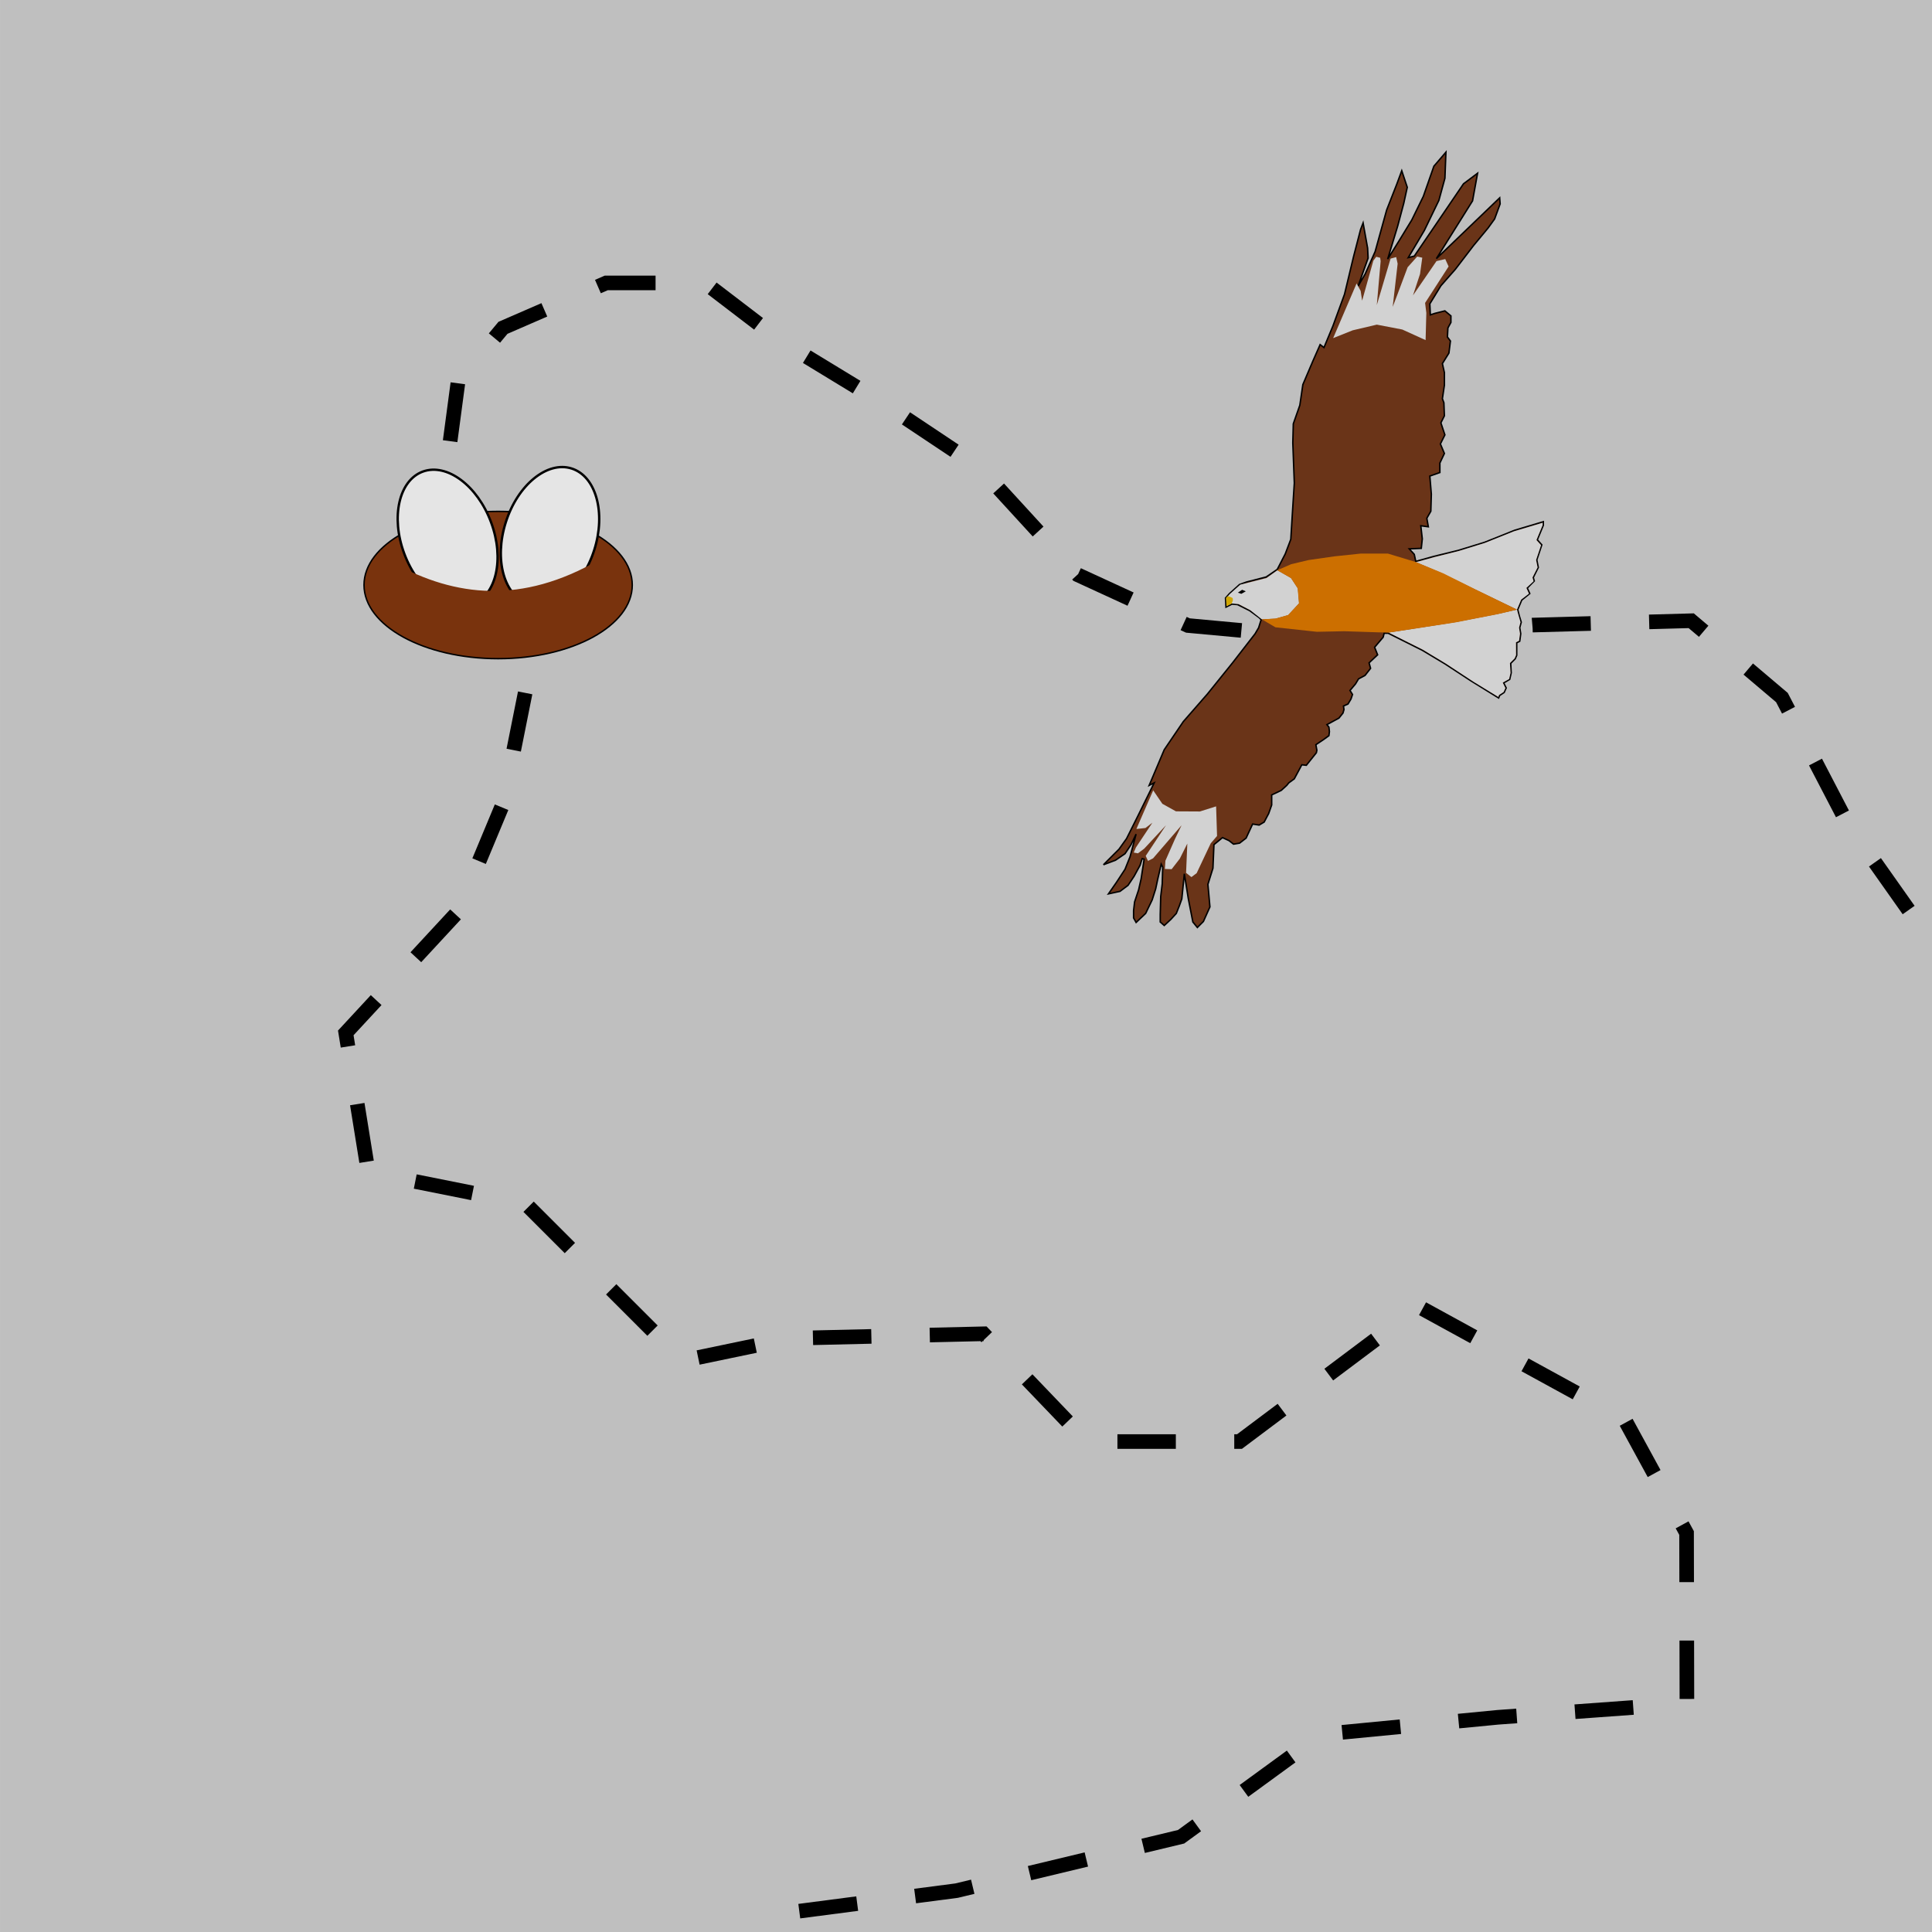
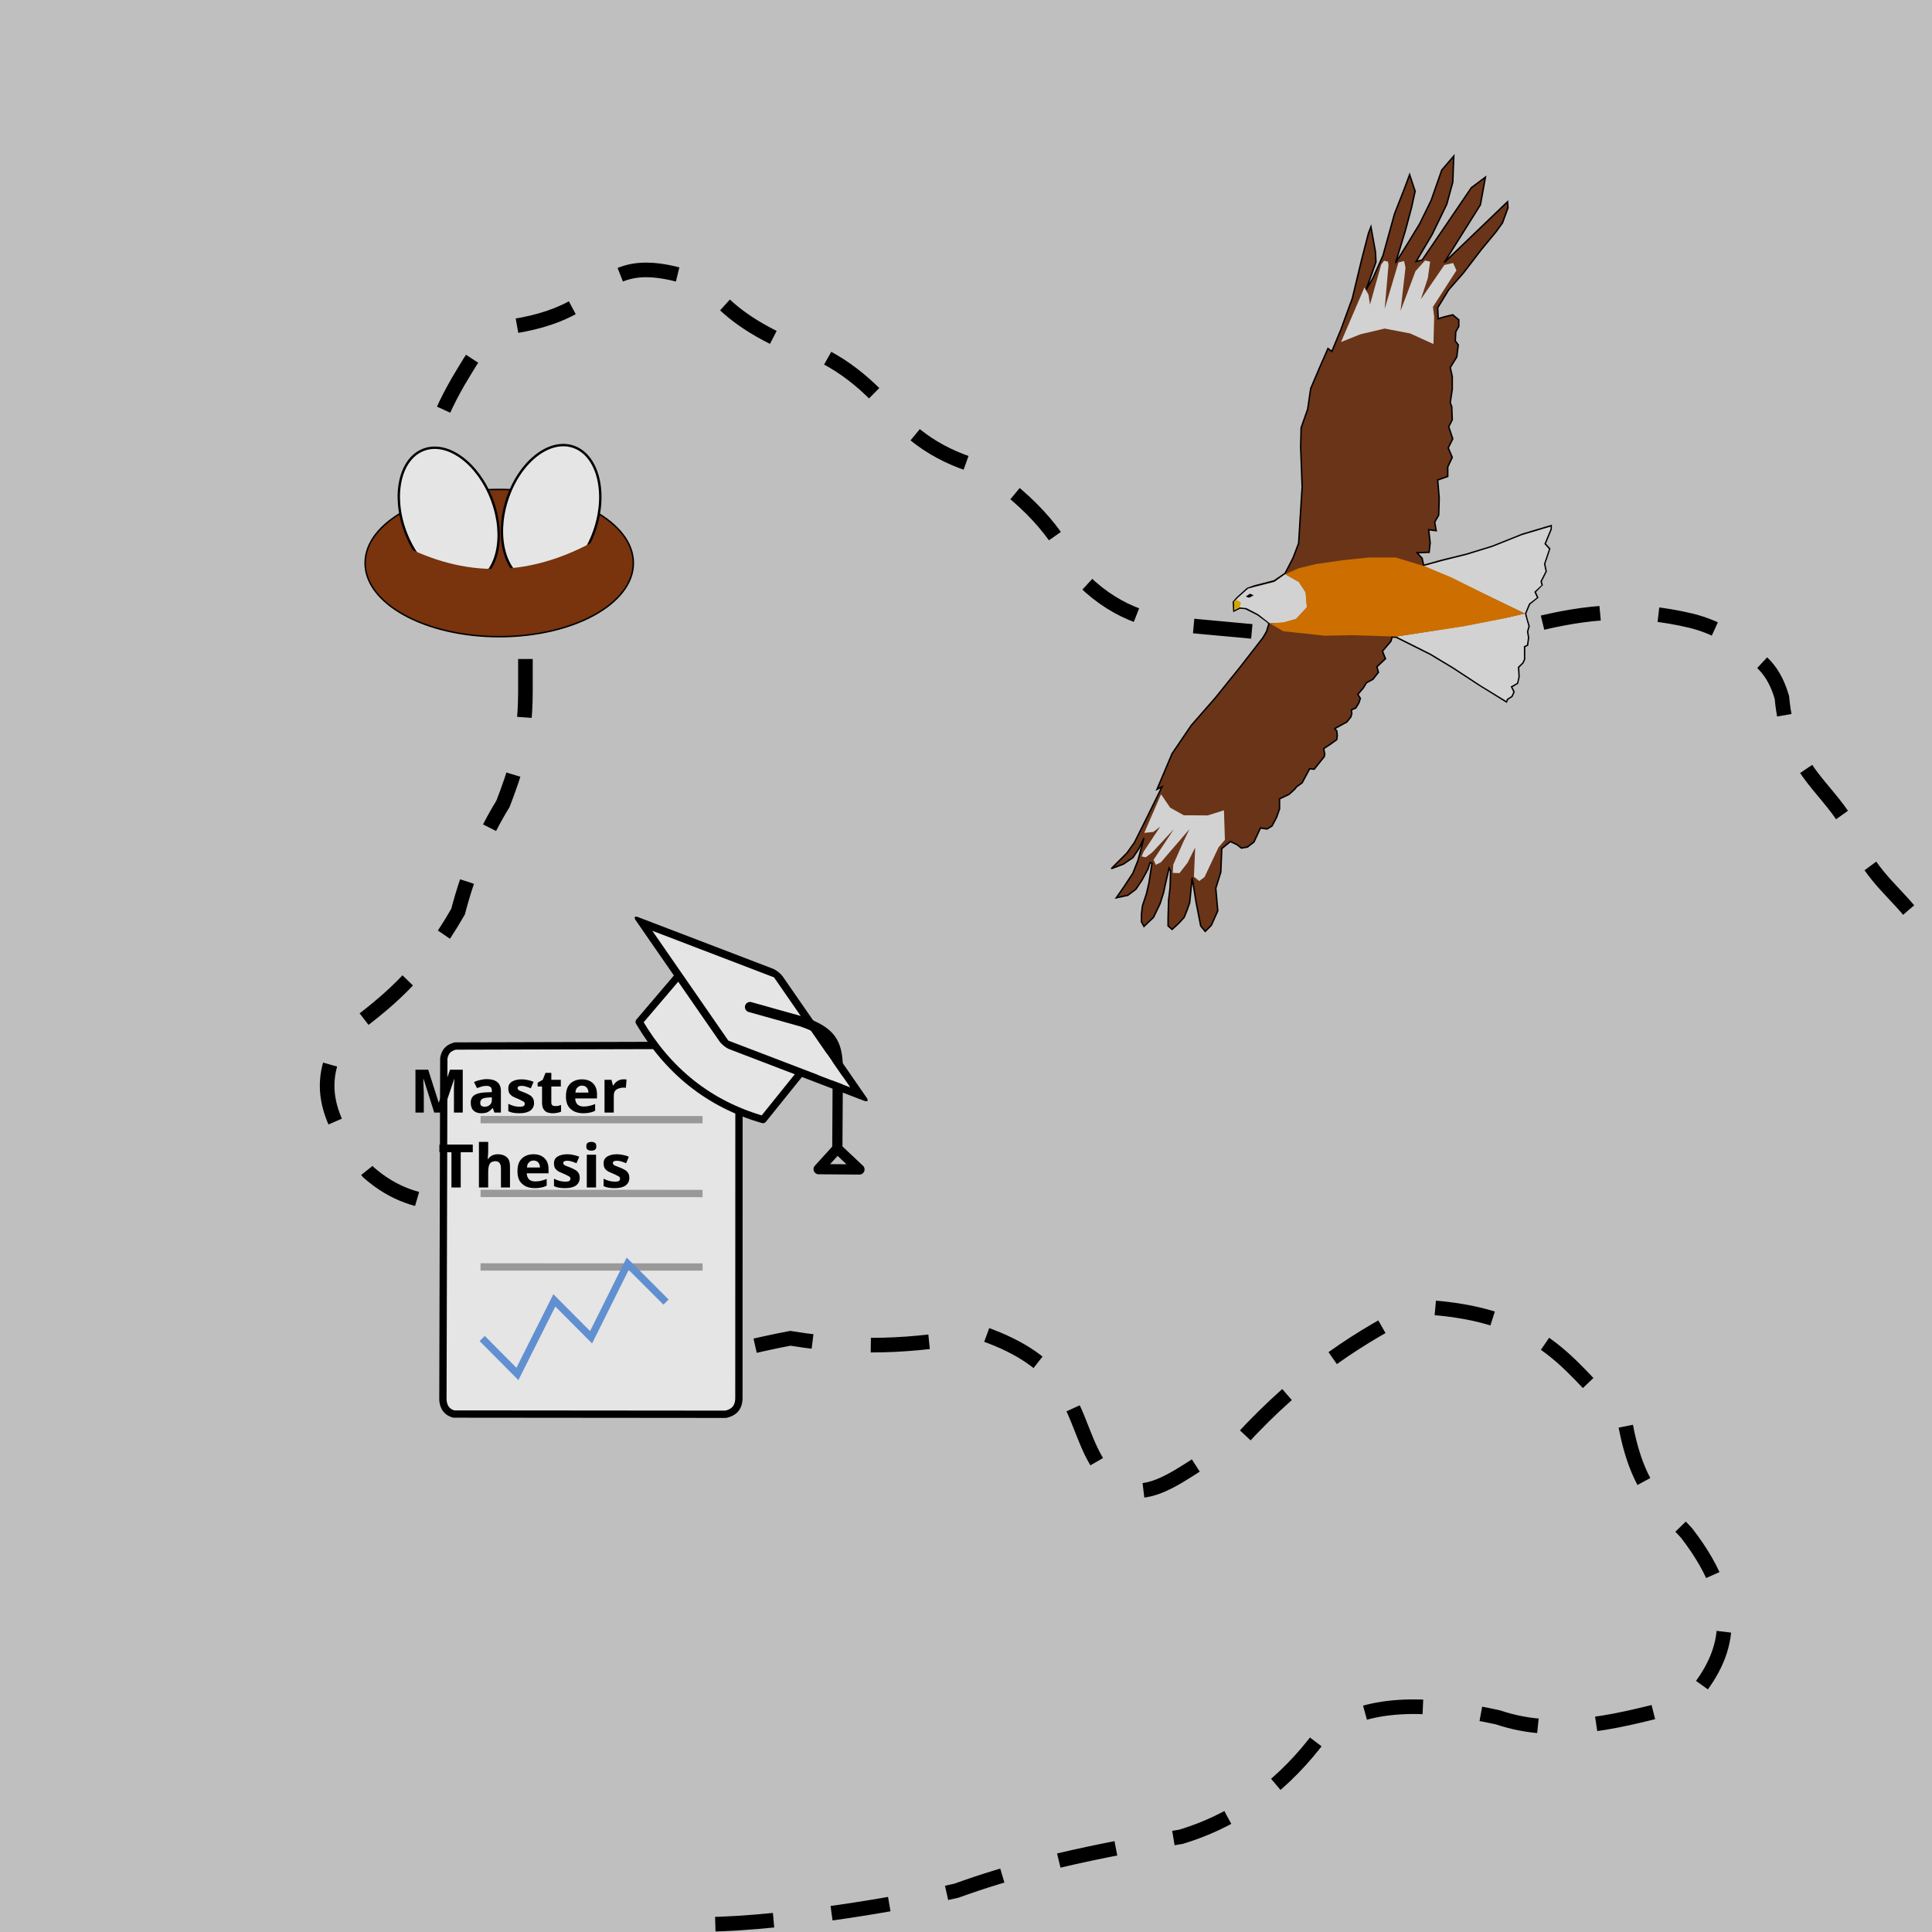
<svg xmlns="http://www.w3.org/2000/svg" width="132.292mm" height="132.292mm" viewBox="0 0 132.292 132.292" version="1.1" id="svg1" xml:space="preserve">
  <defs id="defs1" />
  <g id="layer1">
    <rect style="fill:#bfbfbf;fill-opacity:1;fill-rule:evenodd;stroke:none;stroke-width:0.1;stroke-dasharray:none" id="rect1" width="132.292" height="132.292" x="0.001" y="0" />
-     <path style="fill:none;fill-opacity:0.35;fill-rule:evenodd;stroke:#000000;stroke-width:1;stroke-dasharray:4, 4;stroke-dashoffset:0;stroke-opacity:1" d="M 130.692,62.314 126.489,56.36 122.015,47.763 115.805,42.504 104.939,42.802 92.533,43.861 81.343,42.831 73.801,39.361 67.036,31.98 60.578,27.675 53.506,23.37 48.278,19.373 H 41.513 l -7.073,3.075 -3.075,3.69 -1.23,9.225 5.843,4.92 v 7.073 l -1.538,7.688 -3.075,7.38 -7.688,8.303 1.538,9.533 10.763,2.153 10.763,10.763 7.38,-1.538 13.223,-0.308 7.073,7.38 h 10.455 l 12.3,-9.225 14.068,7.705 4.246,7.782 0.024,11.679 -12.951,0.94 -12.067,1.165 -9.618,7.014 -15.375,3.69 -14.145,1.845" id="path2" />
-     <g id="g7" transform="translate(-77.40825,-6.923812)">
+     <path style="fill:none;fill-opacity:0.35;fill-rule:evenodd;stroke:#000000;stroke-width:1;stroke-dasharray:4, 4;stroke-dashoffset:0;stroke-opacity:1" d="m 130.692,62.314 c -1.401,-1.667 -2.802,-2.585 -4.203,-5.953 -1.6,-2.669 -4.046,-3.817 -4.474,-8.597 -0.368,-1.268 -1.004,-2.402 -2.42,-3.146 -0.892,-0.952 -2.107,-1.688 -3.789,-2.113 -3.944,-0.937 -7.16,-0.642 -10.866,0.297 L 92.533,43.861 81.343,42.831 C 78.718,42.674 76.164,41.878 73.801,39.361 72.642,37 71.06,34.601 67.036,31.98 63.753,31.03 62.039,29.407 60.578,27.675 58.221,25.087 55.863,23.854 53.506,23.37 50.643,22.038 49.316,20.705 48.278,19.373 c -2.442,-0.843 -4.841,-1.49 -6.765,0 -1.47,1.291 -3.022,2.558 -7.073,3.075 -1.353,0.738 -1.844,1.64 -3.075,3.69 -3.525,6.16 -0.786,6.2 -1.23,9.225 l 5.843,4.92 v 7.073 c -0.004,3.579 -0.759,5.657 -1.538,7.688 -1.279,2.079 -2.323,4.51 -3.075,7.38 -2.563,4.481 -5.125,6.395 -7.688,8.303 -2.593,3.668 -0.806,6.644 1.538,9.533 3.588,3.171 7.175,1.844 10.763,2.153 2.28,0.036 7.698,10.487 10.763,10.763 2.854,-0.48 4.926,-1.077 7.38,-1.538 5.407,0.897 9.369,0.349 13.223,-0.308 5.432,1.918 5.947,4.703 7.073,7.38 2.874,6.93 6.864,1.197 10.455,0 4.42,-4.833 8.402,-7.26 12.3,-9.225 9,0.413 10.443,4.605 14.068,7.705 0.854,5.025 2.642,6.007 4.246,7.782 4.111,5.313 2.702,8.716 0.024,11.679 -4.317,1.088 -8.634,2.401 -12.951,0.94 -4.796,-1.049 -9.107,-1.196 -12.067,1.165 -2.458,3.335 -5.579,5.787 -9.618,7.014 -7.592,1.23 -11.973,2.46 -15.375,3.69 -4.8,1.128 -14.643,2.656 -19.187,2.24" id="path2" />
+     <g id="g7" transform="translate(-76.87054,-6.654953)" style="display:inline">
      <path style="fill:#6a3418;fill-opacity:1;fill-rule:evenodd;stroke:#000000;stroke-width:0.1;stroke-dasharray:none;stroke-opacity:1" d="m 180.097,20.471 -4.333,4.161 2.476,-3.955 0.344,-1.891 -0.963,0.722 -1.754,2.579 -1.616,2.373 -0.413,0.103 1.1,-1.857 0.997,-2.063 0.413,-1.513 0.069,-1.788 -0.825,0.963 -0.722,2.063 -0.791,1.616 -0.86,1.41 -0.791,1.272 0.688,-2.27 0.413,-1.547 0.241,-1.1 -0.378,-1.135 -0.344,0.928 -0.688,1.754 -0.791,2.854 -0.688,1.547 -0.481,0.825 0.688,-1.926 -0.034,-0.688 -0.309,-1.719 -0.172,0.447 -0.481,1.857 -0.619,2.579 -0.791,2.166 -0.616,1.483 -0.263,-0.201 -0.496,1.125 -0.688,1.616 -0.206,1.41 -0.447,1.272 -0.034,1.307 0.103,2.751 -0.138,2.166 -0.103,1.685 -0.378,0.997 -0.55,1.066 -0.757,0.516 -1.341,0.344 -0.481,0.172 -0.688,0.619 -0.275,0.309 0.034,0.619 0.413,-0.206 0.378,0.034 0.825,0.413 0.653,0.481 0.138,0.138 -0.172,0.55 -0.241,0.413 -1.547,1.994 -1.719,2.132 -1.651,1.891 -1.307,1.926 -1.032,2.442 0.344,-0.172 -1.135,2.304 -0.757,1.513 -0.516,0.722 -1.066,1.066 0.825,-0.309 0.653,-0.447 0.413,-0.619 0.344,-0.722 -0.413,1.547 -0.344,0.86 -0.585,0.894 -0.55,0.791 0.791,-0.172 0.55,-0.413 0.413,-0.619 0.413,-0.757 0.138,-0.447 0.138,0.034 -0.206,1.341 -0.172,0.757 -0.275,0.825 -0.069,0.585 v 0.516 l 0.172,0.309 0.653,-0.619 0.447,-0.928 0.241,-0.757 0.138,-0.653 0.241,-1.032 0.103,0.206 -0.034,1.135 -0.103,0.86 -0.034,1.238 v 0.516 l 0.275,0.241 0.447,-0.413 0.378,-0.413 0.206,-0.516 0.172,-0.481 0.172,-1.719 0.275,1.719 0.309,1.582 0.309,0.378 0.413,-0.413 0.447,-0.997 -0.138,-1.547 0.344,-1.1 0.069,-1.616 0.585,-0.481 0.447,0.206 0.309,0.241 0.413,-0.069 0.447,-0.344 0.447,-0.963 0.447,0.069 0.344,-0.206 0.309,-0.585 0.206,-0.585 v -0.688 l 0.653,-0.309 0.378,-0.344 0.138,-0.172 0.378,-0.275 0.516,-0.963 0.309,0.034 0.688,-0.86 0.034,-0.172 -0.069,-0.378 0.516,-0.344 0.378,-0.275 0.034,-0.275 -0.034,-0.309 -0.138,-0.172 0.447,-0.241 0.378,-0.206 0.275,-0.344 0.069,-0.241 -0.034,-0.241 0.309,-0.138 0.206,-0.344 0.103,-0.309 -0.172,-0.275 0.378,-0.447 0.206,-0.344 0.447,-0.241 0.378,-0.481 -0.103,-0.378 0.585,-0.55 -0.206,-0.516 0.585,-0.688 0.069,-0.275 h 0.275 l 2.338,1.169 1.547,0.928 1.788,1.169 1.891,1.169 0.069,-0.172 0.309,-0.206 0.138,-0.309 -0.172,-0.344 0.413,-0.241 0.103,-0.447 -0.034,-0.653 0.309,-0.309 0.103,-0.241 v -0.653 -0.206 l 0.206,-0.103 0.069,-0.516 -0.069,-0.413 0.103,-0.378 -0.138,-0.447 -0.103,-0.413 0.275,-0.653 0.55,-0.447 -0.172,-0.378 0.481,-0.481 -0.069,-0.241 0.344,-0.688 -0.103,-0.516 0.344,-1.032 -0.309,-0.344 0.413,-0.997 v -0.241 l -1.96,0.585 -2.063,0.825 -1.788,0.55 -1.685,0.413 -1.238,0.344 -0.103,-0.481 -0.344,-0.378 0.825,-0.034 0.069,-0.653 -0.103,-0.894 0.516,0.069 -0.103,-0.585 0.275,-0.481 0.034,-1.169 -0.103,-1.238 0.688,-0.241 v -0.653 l 0.309,-0.653 -0.275,-0.653 0.309,-0.619 -0.275,-0.825 0.241,-0.481 -0.034,-0.894 -0.103,-0.275 0.138,-0.928 v -0.86 l -0.138,-0.619 0.447,-0.722 0.103,-0.825 -0.206,-0.275 0.034,-0.619 0.206,-0.378 v -0.447 l -0.413,-0.344 -0.688,0.172 -0.309,0.103 -0.034,-0.757 0.757,-1.238 0.997,-1.135 1.238,-1.616 0.997,-1.204 0.447,-0.619 0.378,-1.032 z" id="path1-9" />
      <path style="fill:#d2d2d2;fill-opacity:1;fill-rule:evenodd;stroke:none;stroke-width:0.1;stroke-dasharray:none;stroke-dashoffset:0;stroke-opacity:1" d="m 170.299,26.334 -1.604,3.743 1.337,-0.535 1.652,-0.389 1.746,0.335 1.595,0.725 0.05,-1.864 -0.085,-0.682 1.61,-2.497 -0.23,-0.506 -0.598,0.138 -1.61,2.347 0.481,-1.461 0.154,-1.119 -0.347,-0.077 -0.656,0.733 -0.694,1.851 -0.328,0.86 0.339,-2.956 -0.1,-0.453 -0.384,0.105 -0.943,3.179 0.263,-3.003 -0.033,-0.234 -0.267,-0.067 -0.2,0.267 -0.768,2.738 -0.1,-0.668 z" id="path4" />
      <path style="fill:#d2d2d2;fill-opacity:1;fill-rule:evenodd;stroke:none;stroke-width:0.2;stroke-dasharray:4.8, 4.8;stroke-dashoffset:0;stroke-opacity:1" d="m 161.39,48.427 0.357,-0.183 0.472,0.048 0.804,0.418 0.787,0.623 0.926,-0.043 0.877,-0.245 0.752,-0.811 -0.086,-1.018 -0.465,-0.712 -0.938,-0.534 -0.743,0.532 -1.798,0.455 -0.714,0.638 -0.249,0.281 z" id="path4-1" />
      <path style="fill:#d2d2d2;fill-opacity:1;fill-rule:evenodd;stroke:none;stroke-width:0.1;stroke-dasharray:none;stroke-dashoffset:0;stroke-opacity:1" d="m 175.919,46.081 5.363,2.587 0.287,-0.683 0.535,-0.41 -0.178,-0.393 0.494,-0.456 -0.077,-0.257 0.351,-0.691 -0.103,-0.51 0.341,-1.015 -0.317,-0.348 0.422,-1.02 0.005,-0.166 -1.971,0.586 -1.994,0.797 -1.77,0.547 -1.675,0.42 -1.27,0.347 z" id="path4-1-8" />
      <path style="fill:#d2d2d2;fill-opacity:1;fill-rule:evenodd;stroke:none;stroke-width:0.1;stroke-dasharray:none;stroke-dashoffset:0;stroke-opacity:1" d="m 178.296,53.603 1.711,1.046 0.045,-0.135 0.313,-0.203 0.124,-0.272 -0.182,-0.374 0.439,-0.246 0.095,-0.415 -0.041,-0.676 0.321,-0.319 0.097,-0.224 -0.004,-0.88 0.211,-0.105 0.064,-0.484 -0.066,-0.413 0.1,-0.375 -0.196,-0.692 -0.043,-0.175 -1.261,0.291 -2.932,0.569 -2.862,0.448 -1.741,0.267 2.342,1.173 1.585,0.957 z" id="path4-1-8-5" />
      <path style="fill:#d2d2d2;fill-opacity:1;fill-rule:evenodd;stroke:none;stroke-width:0.1;stroke-dasharray:none;stroke-dashoffset:0;stroke-opacity:1" d="m 155.221,63.688 1.152,-2.646 0.626,0.92 0.932,0.518 1.639,0.009 1.11,-0.35 0.065,2.028 -0.431,0.5 -0.966,2.045 -0.359,0.27 -0.365,-0.29 0.085,-2.004 -0.517,1.035 -0.556,0.718 -0.464,-0.016 0.037,-0.565 0.661,-1.499 0.446,-0.929 -1.953,2.267 -0.347,0.175 -0.156,-0.344 1.39,-2.099 -1.49,1.6 -0.431,0.324 -0.289,-0.053 0.148,-0.346 1.129,-1.697 -0.476,0.362 z" id="path4-3" />
      <path style="fill:#d0a600;fill-opacity:1;fill-rule:evenodd;stroke:none;stroke-width:0.2;stroke-dasharray:4.8, 4.8;stroke-dashoffset:0;stroke-opacity:1" d="m 161.389,48.433 -0.023,-0.583 0.112,-0.104 0.144,0.04 0.192,0.088 0.016,0.16 -0.04,0.096 -0.037,0.114 z" id="path5" />
      <path style="fill:#cc6f00;fill-opacity:1;fill-rule:evenodd;stroke:none;stroke-width:0.1;stroke-dasharray:none;stroke-dashoffset:0;stroke-opacity:1" d="m 164.868,45.971 0.937,0.532 0.461,0.703 0.086,1.037 -0.737,0.791 -0.845,0.242 -0.951,0.06 0.923,0.542 2.837,0.307 1.879,-0.038 2.377,0.077 0.308,0.004 0.344,0.014 4.582,-0.7 2.876,-0.562 1.336,-0.312 -2.819,-1.373 -2.223,-1.11 -1.905,-0.783 -1.89,-0.572 h -1.86 l -1.797,0.189 -1.765,0.252 -1.198,0.284 z" id="path6" />
      <path style="fill:#000000;fill-opacity:1;fill-rule:evenodd;stroke:none;stroke-width:0.2;stroke-dasharray:4.8, 4.8;stroke-dashoffset:0;stroke-opacity:1" d="m 162.461,47.308 -0.291,0.199 0.238,0.079 0.305,-0.172 z" id="path7" />
    </g>
-     <g id="g10" transform="translate(-129.9444,-52.14269)">
+     <g id="g10" transform="translate(-129.8691,-53.64718)" style="display:inline">
      <ellipse style="fill:#79330d;fill-opacity:1;fill-rule:evenodd;stroke:#000000;stroke-width:0.1;stroke-dasharray:none;stroke-dashoffset:0;stroke-opacity:1" id="path8" cx="164.054" cy="92.202" rx="9.184" ry="5.042" />
      <ellipse style="fill:#e5e5e5;fill-opacity:1;fill-rule:evenodd;stroke:#000000;stroke-width:0.163;stroke-dasharray:none;stroke-dashoffset:0;stroke-opacity:1" id="path9" cx="119.501" cy="138.249" rx="3.16" ry="4.849" transform="matrix(0.9405249,-0.3397249,0.3486646,0.9372476,0,0)" />
      <ellipse style="fill:#e5e5e5;fill-opacity:1;fill-rule:evenodd;stroke:#000000;stroke-width:0.164;stroke-dasharray:none;stroke-dashoffset:0;stroke-opacity:1" id="path9-1" cx="186.657" cy="34.65" rx="3.174" ry="4.862" transform="matrix(0.954212,0.2991313,-0.3031524,0.9529421,0,0)" />
      <path style="fill:#79330d;fill-opacity:1;fill-rule:evenodd;stroke:none;stroke-width:0.107;stroke-dasharray:none;stroke-dashoffset:0;stroke-opacity:1" d="m 156.958,90.731 c 4.168,2.268 8.702,2.813 14.005,-0.251 l 1.351,1.88 -2.488,2.318 -8.317,0.313 -5.047,-2.193 z" id="path10" />
    </g>
-     <path style="display:none;fill:#000000;fill-opacity:1;fill-rule:evenodd;stroke:#045b8b;stroke-width:0.1;stroke-dasharray:none;stroke-dashoffset:0;stroke-opacity:1" d="m 39.024,74.138 c -1.05,-0.676 -2.092,-1.457 -3.978,-1.53 -0.496,1.075 -0.462,2.795 -0.134,3.815 -0.995,1.097 -1.392,2.217 -1.467,3.544 -0.213,1.534 -0.067,4.091 2.467,6.277 1.38,0.845 2.674,1.083 3.939,1.125 -0.269,0.536 -0.595,0.899 -0.693,1.948 -0.963,0.2 -1.417,0.953 -3.679,-0.26 -0.859,-1.386 -1.714,-2.78 -3.463,-2.208 0.009,0.285 0.203,0.51 0.39,0.736 0.971,0.385 1.349,1.364 1.861,2.208 0.444,1.306 1.487,1.525 2.283,1.718 0.98,0.086 1.827,0.06 2.442,-0.157 l 0.041,3.463 7.161,0.105 0.02,-5.215 c -0.101,-0.768 -0.202,-0.997 -0.303,-1.299 -0.2,-0.317 -0.325,-0.635 -0.693,-0.952 1.192,-0.02 2.092,-0.332 2.987,-0.649 0.821,-0.42 1.6,-0.881 2.121,-1.602 0.457,-0.751 0.97,-1.333 1.255,-2.597 0.195,-0.941 0.323,-1.935 0.216,-3.117 -0.281,-1.191 -0.665,-2.279 -1.429,-2.987 0.346,-1.275 0.407,-2.586 -0.216,-3.983 -1.543,0.222 -2.732,0.922 -3.916,1.563 -2.137,-0.426 -4.39,-0.665 -7.213,0.053 z" id="path11" />
+     <g id="g14-0" transform="matrix(0.4759436,0,0,0.4759436,-38.74576,32.8339)" style="display:inline;stroke-width:1.051;stroke-dasharray:none">
+       <path style="fill:#e5e5e5;fill-opacity:1;fill-rule:evenodd;stroke:#000000;stroke-width:1.051;stroke-linecap:round;stroke-linejoin:round;stroke-dasharray:none;stroke-dashoffset:0;stroke-opacity:1" d="m 145.258,83.233 -0.127,49.228 c 0.095,1.089 0.63,1.739 1.564,1.99 l 39.129,0.035 c 1.138,-0.256 1.869,-0.92 1.891,-2.292 l 0.013,-48.716 c -0.094,-1.132 -0.529,-1.839 -1.869,-2.082 l -38.964,0.108 c -0.704,0.228 -1.389,0.498 -1.637,1.729 z" id="path12-5" />
+       <path style="fill:none;fill-opacity:1;fill-rule:evenodd;stroke:#999999;stroke-width:1.051;stroke-linecap:square;stroke-linejoin:miter;stroke-dasharray:none;stroke-dashoffset:0;stroke-opacity:1" d="m 151.079,92.093 30.878,0.012" id="path13-2" />
+       <path style="fill:none;fill-opacity:1;fill-rule:evenodd;stroke:#999999;stroke-width:1.051;stroke-linecap:square;stroke-linejoin:miter;stroke-dasharray:none;stroke-dashoffset:0;stroke-opacity:1" d="m 151.074,102.709 30.889,0.012" id="path13-3-2" />
+       <path style="fill:none;fill-opacity:1;fill-rule:evenodd;stroke:#999999;stroke-width:1.051;stroke-linecap:square;stroke-linejoin:miter;stroke-dasharray:none;stroke-dashoffset:0;stroke-opacity:1" d="m 151.067,113.286 30.895,0.012" id="path13-3-7-7" />
+       <path style="fill:none;fill-opacity:1;fill-rule:evenodd;stroke:#6190d1;stroke-width:1.051;stroke-linecap:square;stroke-linejoin:miter;stroke-dasharray:none;stroke-dashoffset:0;stroke-opacity:1" d="m 151.153,123.956 4.696,4.729 5.314,-10.587 5.286,5.307 5.264,-10.577 5.146,5.146" id="path14-3" />
+       <text xml:space="preserve" style="font-style:normal;font-variant:normal;font-weight:600;font-stretch:condensed;font-size:4.167px;font-family:'Avenir Next Condensed';-inkscape-font-specification:'Avenir Next Condensed,  Semi-Bold Condensed';text-align:start;writing-mode:lr-tb;direction:ltr;text-anchor:start;display:inline;fill:#000000;fill-opacity:1;fill-rule:evenodd;stroke:none;stroke-width:0.591;stroke-linecap:round;stroke-linejoin:round;stroke-dasharray:none;stroke-opacity:1" x="39.837" y="77.405" id="text15-9" transform="matrix(2.134715,0,0,2.067993,81.40829,-68.98695)">
+         <tspan id="tspan15-5" style="font-style:normal;font-variant:normal;font-weight:600;font-stretch:condensed;font-size:4.167px;font-family:'Avenir Next Condensed';-inkscape-font-specification:'Avenir Next Condensed,  Semi-Bold Condensed';text-align:center;text-anchor:middle;fill:#000000;fill-opacity:1;stroke:none;stroke-width:0.591" x="39.837" y="77.405">Master</tspan>
+         <tspan style="font-style:normal;font-variant:normal;font-weight:600;font-stretch:condensed;font-size:4.167px;font-family:'Avenir Next Condensed';-inkscape-font-specification:'Avenir Next Condensed,  Semi-Bold Condensed';text-align:center;text-anchor:middle;fill:#000000;fill-opacity:1;stroke:none;stroke-width:0.591" x="39.837" y="82.614" id="tspan16-4">Thesis</tspan>
+       </text>
+       <g id="g15" transform="matrix(2.101089,0,0,2.101089,82.27904,-70.01602)" style="display:inline;stroke-width:1.051;stroke-dasharray:none">
+         <path style="fill:#e5e5e5;fill-opacity:1;fill-rule:evenodd;stroke:#000000;stroke-width:0.5;stroke-linecap:round;stroke-linejoin:round;stroke-dasharray:none;stroke-opacity:1" d="m 43.353,70.463 c 1.983,3.374 4.792,5.627 8.479,6.688 l 3.941,-4.897 c -3.521,-1.116 -6.444,-3.105 -8.384,-6.53 z" id="path1" />
+         <rect style="fill:#e5e5e5;fill-opacity:1;fill-rule:evenodd;stroke:#000000;stroke-width:0.932;stroke-linecap:round;stroke-linejoin:round;stroke-dasharray:none;stroke-opacity:1" id="rect2" width="10.075" height="9.854" x="77.761" y="-9.105" transform="matrix(0.569065,0.8222926,-0.9339553,-0.3573898,0,0)" />
+         <path style="fill:none;fill-opacity:1;fill-rule:evenodd;stroke:#000000;stroke-width:0.7;stroke-linecap:round;stroke-linejoin:round;stroke-dasharray:none;stroke-opacity:1" d="m 50.943,69.448 3.572,1 c 1.982,0.696 2.417,1.438 2.438,3.202 l -0.032,5.489 -1.281,1.409 2.796,0.02 -1.514,-1.429" id="path3" />
+         <path style="fill:#e5e5e5;fill-opacity:1;fill-rule:evenodd;stroke:none;stroke-width:0.965;stroke-linecap:round;stroke-linejoin:round;stroke-dasharray:none;stroke-opacity:1" d="m 56.191,72.623 1.598,2.311 -2.214,-0.847 z" id="path15" />
+       </g>
+     </g>
+     <path style="display:none;fill:#e5e5e5;fill-opacity:1;fill-rule:evenodd;stroke:#000000;stroke-width:0.6;stroke-dasharray:none;stroke-dashoffset:0;stroke-opacity:1" d="m 39.163,71.967 c -1.288,-0.83 -2.566,-1.787 -4.879,-1.876 -0.609,1.319 -0.566,3.427 -0.165,4.679 -1.221,1.345 -1.708,2.719 -1.8,4.347 -0.261,1.881 -0.082,5.017 3.026,7.698 1.693,1.037 3.279,1.328 4.831,1.38 -0.329,0.658 -0.73,1.103 -0.849,2.389 -1.181,0.245 -1.738,1.169 -4.513,-0.319 -1.053,-1.7 -2.102,-3.41 -4.247,-2.708 0.012,0.35 0.248,0.625 0.478,0.903 1.191,0.473 1.654,1.673 2.283,2.708 0.545,1.602 1.824,1.87 2.8,2.107 1.202,0.105 2.24,0.074 2.995,-0.193 l 0.05,4.247 8.783,0.128 0.025,-6.396 c -0.124,-0.942 -0.248,-1.223 -0.372,-1.593 -0.245,-0.389 -0.398,-0.779 -0.849,-1.168 1.462,-0.025 2.566,-0.407 3.663,-0.796 1.007,-0.515 1.963,-1.081 2.602,-1.964 0.56,-0.922 1.189,-1.635 1.54,-3.186 0.239,-1.154 0.397,-2.373 0.265,-3.823 -0.345,-1.46 -0.815,-2.795 -1.752,-3.663 0.424,-1.564 0.499,-3.172 -0.265,-4.885 -1.893,0.273 -3.351,1.131 -4.803,1.917 -2.621,-0.522 -5.384,-0.815 -8.847,0.066 z" id="path11" />
    <g id="g14" transform="matrix(0.4759436,0,0,0.4759436,20.77669,32.62071)" style="display:none">
      <path style="fill:#e5e5e5;fill-opacity:1;fill-rule:evenodd;stroke:#000000;stroke-width:1;stroke-linecap:round;stroke-linejoin:round;stroke-dasharray:none;stroke-dashoffset:0;stroke-opacity:1" d="m 145.258,83.233 -0.127,49.228 c 0.095,1.089 0.63,1.739 1.564,1.99 l 39.129,0.035 c 1.138,-0.256 1.869,-0.92 1.891,-2.292 l 0.013,-48.716 c -0.094,-1.132 -0.529,-1.839 -1.869,-2.082 l -38.964,0.108 c -0.704,0.228 -1.389,0.498 -1.637,1.729 z" id="path12" />
      <path style="fill:none;fill-opacity:1;fill-rule:evenodd;stroke:#999999;stroke-width:1;stroke-linecap:square;stroke-linejoin:miter;stroke-dasharray:none;stroke-dashoffset:0;stroke-opacity:1" d="m 151.079,92.093 30.878,0.012" id="path13" />
      <path style="fill:none;fill-opacity:1;fill-rule:evenodd;stroke:#999999;stroke-width:1;stroke-linecap:square;stroke-linejoin:miter;stroke-dasharray:none;stroke-dashoffset:0;stroke-opacity:1" d="m 151.074,102.709 30.889,0.012" id="path13-3" />
      <path style="fill:none;fill-opacity:1;fill-rule:evenodd;stroke:#999999;stroke-width:1;stroke-linecap:square;stroke-linejoin:miter;stroke-dasharray:none;stroke-dashoffset:0;stroke-opacity:1" d="m 151.067,113.286 30.895,0.012" id="path13-3-7" />
      <path style="fill:none;fill-opacity:1;fill-rule:evenodd;stroke:#6190d1;stroke-width:1;stroke-linecap:square;stroke-linejoin:miter;stroke-dasharray:none;stroke-dashoffset:0;stroke-opacity:1" d="m 151.153,123.956 4.696,4.729 5.314,-10.587 5.286,5.307 5.264,-10.577 5.146,5.146" id="path14" />
+       <text xml:space="preserve" style="font-style:normal;font-variant:normal;font-weight:600;font-stretch:condensed;font-size:4.167px;font-family:'Avenir Next Condensed';-inkscape-font-specification:'Avenir Next Condensed,  Semi-Bold Condensed';text-align:start;writing-mode:lr-tb;direction:ltr;text-anchor:start;fill:#000000;fill-opacity:1;fill-rule:evenodd;stroke:none;stroke-width:0.591;stroke-linecap:round;stroke-linejoin:round;stroke-dasharray:none;stroke-opacity:1" x="98.384" y="77.103" id="text15" transform="matrix(2.134715,0,0,2.067993,-43.65368,-68.53902)">
+         <tspan id="tspan15" style="font-style:normal;font-variant:normal;font-weight:600;font-stretch:condensed;font-size:4.167px;font-family:'Avenir Next Condensed';-inkscape-font-specification:'Avenir Next Condensed,  Semi-Bold Condensed';text-align:center;text-anchor:middle;fill:#000000;fill-opacity:1;stroke:none;stroke-width:0.591" x="98.384" y="77.103">Scientific</tspan>
+         <tspan style="font-style:normal;font-variant:normal;font-weight:600;font-stretch:condensed;font-size:4.167px;font-family:'Avenir Next Condensed';-inkscape-font-specification:'Avenir Next Condensed,  Semi-Bold Condensed';text-align:center;text-anchor:middle;fill:#000000;fill-opacity:1;stroke:none;stroke-width:0.591" x="98.384" y="82.311" id="tspan16">Paper</tspan>
+       </text>
+       <g id="g19" transform="rotate(-8.786623,347.8057,228.4556)">
+         <circle style="display:inline;fill:#e5e5e5;fill-opacity:1;fill-rule:evenodd;stroke:#000000;stroke-width:1.117;stroke-linecap:round;stroke-linejoin:round;stroke-dasharray:none;stroke-opacity:1" id="path16-8" cx="200.623" cy="106.036" r="11.276" />
+         <circle style="display:inline;fill:#e5e5e5;fill-opacity:1;fill-rule:evenodd;stroke:#000000;stroke-width:1.051;stroke-linecap:round;stroke-linejoin:round;stroke-dasharray:none;stroke-opacity:1" id="path16" cx="200.737" cy="106.051" r="8.836" />
+         <rect style="fill:#e5e5e5;fill-opacity:1;fill-rule:evenodd;stroke:#000000;stroke-width:1.051;stroke-linecap:round;stroke-linejoin:round;stroke-dasharray:none;stroke-opacity:1" id="rect16" width="4.552" height="6.741" x="136.294" y="191.199" transform="rotate(-24.54924)" />
+         <path style="fill:#e5e5e5;fill-opacity:1;fill-rule:evenodd;stroke:#000000;stroke-width:1.051;stroke-linecap:round;stroke-linejoin:round;stroke-dasharray:none;stroke-opacity:1" d="m 204.604,124.182 7.353,-3.36 6.374,13.097 c 0.018,1.542 -0.464,2.459 -1.089,3.199 -0.985,0.781 -1.906,1.302 -2.73,1.437 -1.39,0.166 -2.662,0.016 -3.569,-1.105 z" id="path17" />
+         <path style="fill:#e5e5e5;fill-opacity:1;fill-rule:evenodd;stroke:#000000;stroke-width:1.051;stroke-linecap:round;stroke-linejoin:round;stroke-dasharray:none;stroke-opacity:1" d="m 207.384,125.344 5.028,10.596" id="path18" />
+         <path style="fill:#e5e5e5;fill-opacity:1;fill-rule:evenodd;stroke:#000000;stroke-width:1.051;stroke-linecap:round;stroke-linejoin:round;stroke-dasharray:none;stroke-opacity:1" d="m 211.156,123.636 5.206,10.65" id="path19" />
+       </g>
+       <g id="g7-8" transform="matrix(0.2601462,0,0,0.2601462,139.9359,118.1502)">
+         <path style="fill:#6a3418;fill-opacity:1;fill-rule:evenodd;stroke:#000000;stroke-width:0.1;stroke-dasharray:none;stroke-opacity:1" d="m 180.097,20.471 -4.333,4.161 2.476,-3.955 0.344,-1.891 -0.963,0.722 -1.754,2.579 -1.616,2.373 -0.413,0.103 1.1,-1.857 0.997,-2.063 0.413,-1.513 0.069,-1.788 -0.825,0.963 -0.722,2.063 -0.791,1.616 -0.86,1.41 -0.791,1.272 0.688,-2.27 0.413,-1.547 0.241,-1.1 -0.378,-1.135 -0.344,0.928 -0.688,1.754 -0.791,2.854 -0.688,1.547 -0.481,0.825 0.688,-1.926 -0.034,-0.688 -0.309,-1.719 -0.172,0.447 -0.481,1.857 -0.619,2.579 -0.791,2.166 -0.616,1.483 -0.263,-0.201 -0.496,1.125 -0.688,1.616 -0.206,1.41 -0.447,1.272 -0.034,1.307 0.103,2.751 -0.138,2.166 -0.103,1.685 -0.378,0.997 -0.55,1.066 -0.757,0.516 -1.341,0.344 -0.481,0.172 -0.688,0.619 -0.275,0.309 0.034,0.619 0.413,-0.206 0.378,0.034 0.825,0.413 0.653,0.481 0.138,0.138 -0.172,0.55 -0.241,0.413 -1.547,1.994 -1.719,2.132 -1.651,1.891 -1.307,1.926 -1.032,2.442 0.344,-0.172 -1.135,2.304 -0.757,1.513 -0.516,0.722 -1.066,1.066 0.825,-0.309 0.653,-0.447 0.413,-0.619 0.344,-0.722 -0.413,1.547 -0.344,0.86 -0.585,0.894 -0.55,0.791 0.791,-0.172 0.55,-0.413 0.413,-0.619 0.413,-0.757 0.138,-0.447 0.138,0.034 -0.206,1.341 -0.172,0.757 -0.275,0.825 -0.069,0.585 v 0.516 l 0.172,0.309 0.653,-0.619 0.447,-0.928 0.241,-0.757 0.138,-0.653 0.241,-1.032 0.103,0.206 -0.034,1.135 -0.103,0.86 -0.034,1.238 v 0.516 l 0.275,0.241 0.447,-0.413 0.378,-0.413 0.206,-0.516 0.172,-0.481 0.172,-1.719 0.275,1.719 0.309,1.582 0.309,0.378 0.413,-0.413 0.447,-0.997 -0.138,-1.547 0.344,-1.1 0.069,-1.616 0.585,-0.481 0.447,0.206 0.309,0.241 0.413,-0.069 0.447,-0.344 0.447,-0.963 0.447,0.069 0.344,-0.206 0.309,-0.585 0.206,-0.585 v -0.688 l 0.653,-0.309 0.378,-0.344 0.138,-0.172 0.378,-0.275 0.516,-0.963 0.309,0.034 0.688,-0.86 0.034,-0.172 -0.069,-0.378 0.516,-0.344 0.378,-0.275 0.034,-0.275 -0.034,-0.309 -0.138,-0.172 0.447,-0.241 0.378,-0.206 0.275,-0.344 0.069,-0.241 -0.034,-0.241 0.309,-0.138 0.206,-0.344 0.103,-0.309 -0.172,-0.275 0.378,-0.447 0.206,-0.344 0.447,-0.241 0.378,-0.481 -0.103,-0.378 0.585,-0.55 -0.206,-0.516 0.585,-0.688 0.069,-0.275 h 0.275 l 2.338,1.169 1.547,0.928 1.788,1.169 1.891,1.169 0.069,-0.172 0.309,-0.206 0.138,-0.309 -0.172,-0.344 0.413,-0.241 0.103,-0.447 -0.034,-0.653 0.309,-0.309 0.103,-0.241 v -0.653 -0.206 l 0.206,-0.103 0.069,-0.516 -0.069,-0.413 0.103,-0.378 -0.138,-0.447 -0.103,-0.413 0.275,-0.653 0.55,-0.447 -0.172,-0.378 0.481,-0.481 -0.069,-0.241 0.344,-0.688 -0.103,-0.516 0.344,-1.032 -0.309,-0.344 0.413,-0.997 v -0.241 l -1.96,0.585 -2.063,0.825 -1.788,0.55 -1.685,0.413 -1.238,0.344 -0.103,-0.481 -0.344,-0.378 0.825,-0.034 0.069,-0.653 -0.103,-0.894 0.516,0.069 -0.103,-0.585 0.275,-0.481 0.034,-1.169 -0.103,-1.238 0.688,-0.241 v -0.653 l 0.309,-0.653 -0.275,-0.653 0.309,-0.619 -0.275,-0.825 0.241,-0.481 -0.034,-0.894 -0.103,-0.275 0.138,-0.928 v -0.86 l -0.138,-0.619 0.447,-0.722 0.103,-0.825 -0.206,-0.275 0.034,-0.619 0.206,-0.378 v -0.447 l -0.413,-0.344 -0.688,0.172 -0.309,0.103 -0.034,-0.757 0.757,-1.238 0.997,-1.135 1.238,-1.616 0.997,-1.204 0.447,-0.619 0.378,-1.032 z" id="path1-9-5" />
+         <path style="fill:#d2d2d2;fill-opacity:1;fill-rule:evenodd;stroke:none;stroke-width:0.1;stroke-dasharray:none;stroke-dashoffset:0;stroke-opacity:1" d="m 170.299,26.334 -1.604,3.743 1.337,-0.535 1.652,-0.389 1.746,0.335 1.595,0.725 0.05,-1.864 -0.085,-0.682 1.61,-2.497 -0.23,-0.506 -0.598,0.138 -1.61,2.347 0.481,-1.461 0.154,-1.119 -0.347,-0.077 -0.656,0.733 -0.694,1.851 -0.328,0.86 0.339,-2.956 -0.1,-0.453 -0.384,0.105 -0.943,3.179 0.263,-3.003 -0.033,-0.234 -0.267,-0.067 -0.2,0.267 -0.768,2.738 -0.1,-0.668 z" id="path4-8" />
+         <path style="fill:#d2d2d2;fill-opacity:1;fill-rule:evenodd;stroke:none;stroke-width:0.2;stroke-dasharray:4.8, 4.8;stroke-dashoffset:0;stroke-opacity:1" d="m 161.39,48.427 0.357,-0.183 0.472,0.048 0.804,0.418 0.787,0.623 0.926,-0.043 0.877,-0.245 0.752,-0.811 -0.086,-1.018 -0.465,-0.712 -0.938,-0.534 -0.743,0.532 -1.798,0.455 -0.714,0.638 -0.249,0.281 z" id="path4-1-3" />
+         <path style="fill:#d2d2d2;fill-opacity:1;fill-rule:evenodd;stroke:none;stroke-width:0.1;stroke-dasharray:none;stroke-dashoffset:0;stroke-opacity:1" d="m 175.919,46.081 5.363,2.587 0.287,-0.683 0.535,-0.41 -0.178,-0.393 0.494,-0.456 -0.077,-0.257 0.351,-0.691 -0.103,-0.51 0.341,-1.015 -0.317,-0.348 0.422,-1.02 0.005,-0.166 -1.971,0.586 -1.994,0.797 -1.77,0.547 -1.675,0.42 -1.27,0.347 z" id="path4-1-8-0" />
+         <path style="fill:#d2d2d2;fill-opacity:1;fill-rule:evenodd;stroke:none;stroke-width:0.1;stroke-dasharray:none;stroke-dashoffset:0;stroke-opacity:1" d="m 178.296,53.603 1.711,1.046 0.045,-0.135 0.313,-0.203 0.124,-0.272 -0.182,-0.374 0.439,-0.246 0.095,-0.415 -0.041,-0.676 0.321,-0.319 0.097,-0.224 -0.004,-0.88 0.211,-0.105 0.064,-0.484 -0.066,-0.413 0.1,-0.375 -0.196,-0.692 -0.043,-0.175 -1.261,0.291 -2.932,0.569 -2.862,0.448 -1.741,0.267 2.342,1.173 1.585,0.957 z" id="path4-1-8-5-6" />
+         <path style="fill:#d2d2d2;fill-opacity:1;fill-rule:evenodd;stroke:none;stroke-width:0.1;stroke-dasharray:none;stroke-dashoffset:0;stroke-opacity:1" d="m 155.221,63.688 1.152,-2.646 0.626,0.92 0.932,0.518 1.639,0.009 1.11,-0.35 0.065,2.028 -0.431,0.5 -0.966,2.045 -0.359,0.27 -0.365,-0.29 0.085,-2.004 -0.517,1.035 -0.556,0.718 -0.464,-0.016 0.037,-0.565 0.661,-1.499 0.446,-0.929 -1.953,2.267 -0.347,0.175 -0.156,-0.344 1.39,-2.099 -1.49,1.6 -0.431,0.324 -0.289,-0.053 0.148,-0.346 1.129,-1.697 -0.476,0.362 z" id="path4-3-2" />
+         <path style="fill:#d0a600;fill-opacity:1;fill-rule:evenodd;stroke:none;stroke-width:0.2;stroke-dasharray:4.8, 4.8;stroke-dashoffset:0;stroke-opacity:1" d="m 161.389,48.433 -0.023,-0.583 0.112,-0.104 0.144,0.04 0.192,0.088 0.016,0.16 -0.04,0.096 -0.037,0.114 z" id="path5-2" />
+         <path style="fill:#cc6f00;fill-opacity:1;fill-rule:evenodd;stroke:none;stroke-width:0.1;stroke-dasharray:none;stroke-dashoffset:0;stroke-opacity:1" d="m 164.868,45.971 0.937,0.532 0.461,0.703 0.086,1.037 -0.737,0.791 -0.845,0.242 -0.951,0.06 0.923,0.542 2.837,0.307 1.879,-0.038 2.377,0.077 0.308,0.004 0.344,0.014 4.582,-0.7 2.876,-0.562 1.336,-0.312 -2.819,-1.373 -2.223,-1.11 -1.905,-0.783 -1.89,-0.572 h -1.86 l -1.797,0.189 -1.765,0.252 -1.198,0.284 z" id="path6-5" />
+         <path style="fill:#000000;fill-opacity:1;fill-rule:evenodd;stroke:none;stroke-width:0.2;stroke-dasharray:4.8, 4.8;stroke-dashoffset:0;stroke-opacity:1" d="m 162.461,47.308 -0.291,0.199 0.238,0.079 0.305,-0.172 z" id="path7-2" />
+       </g>
    </g>
  </g>
</svg>
